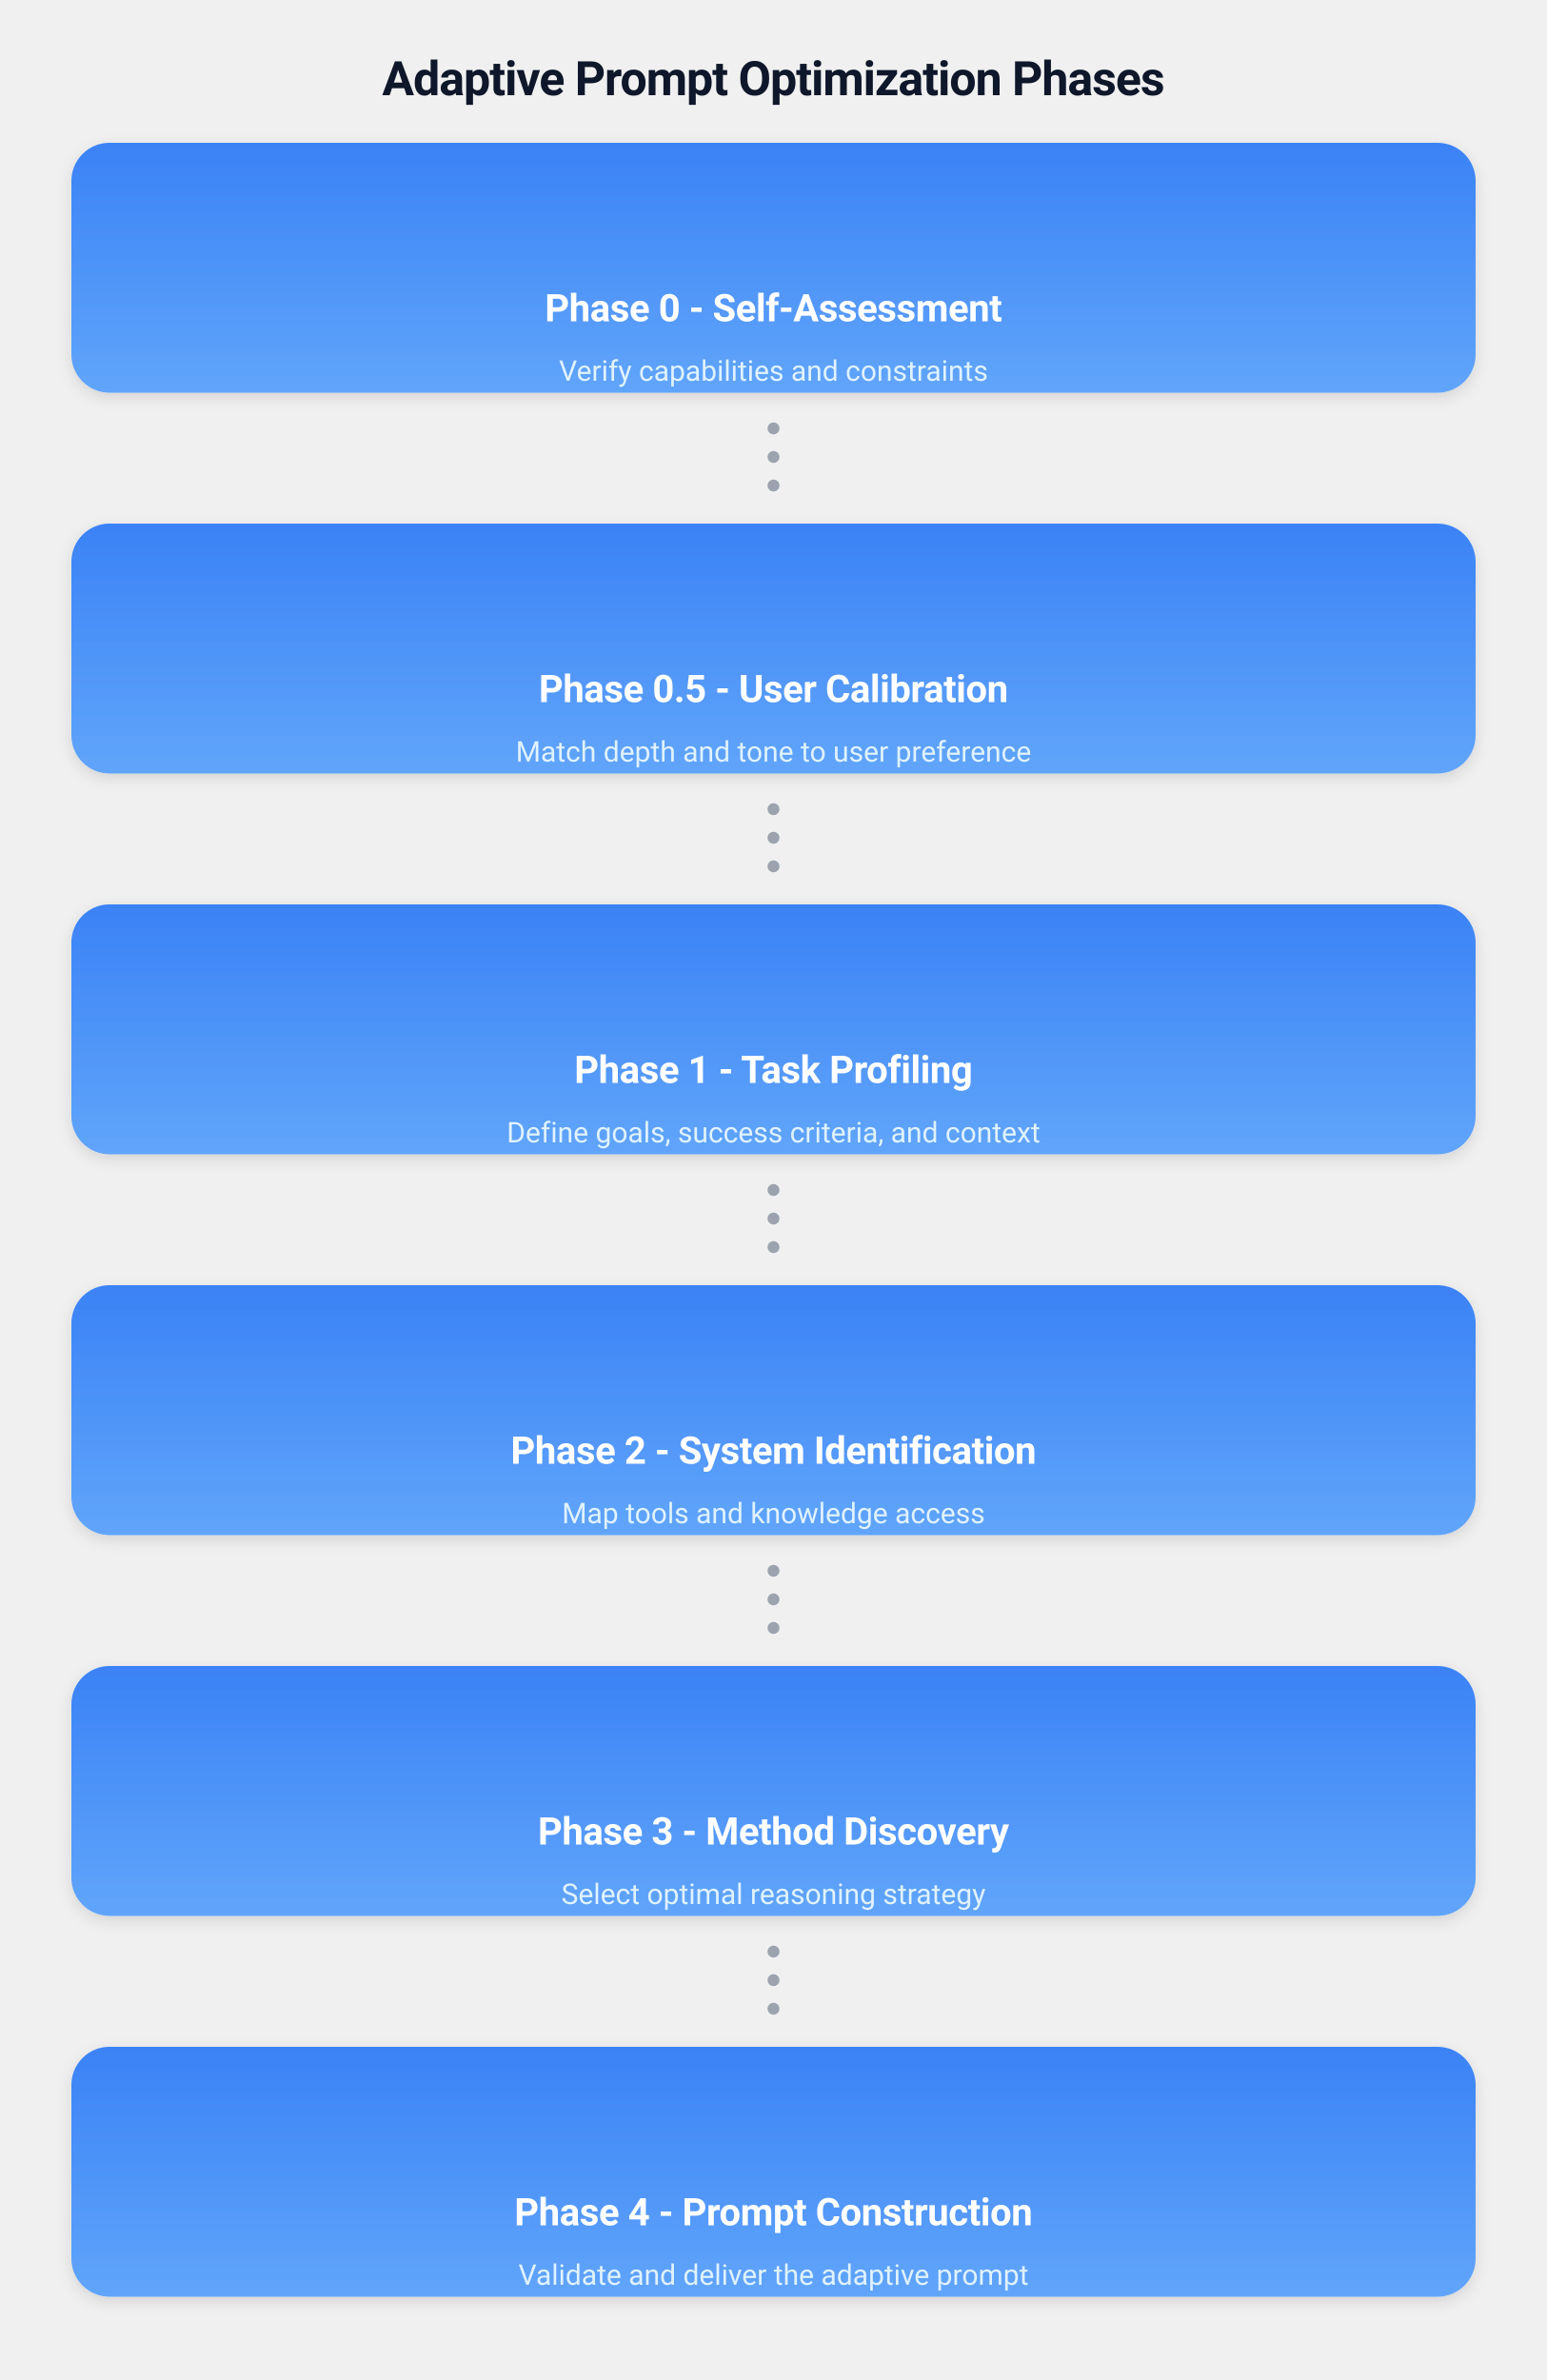
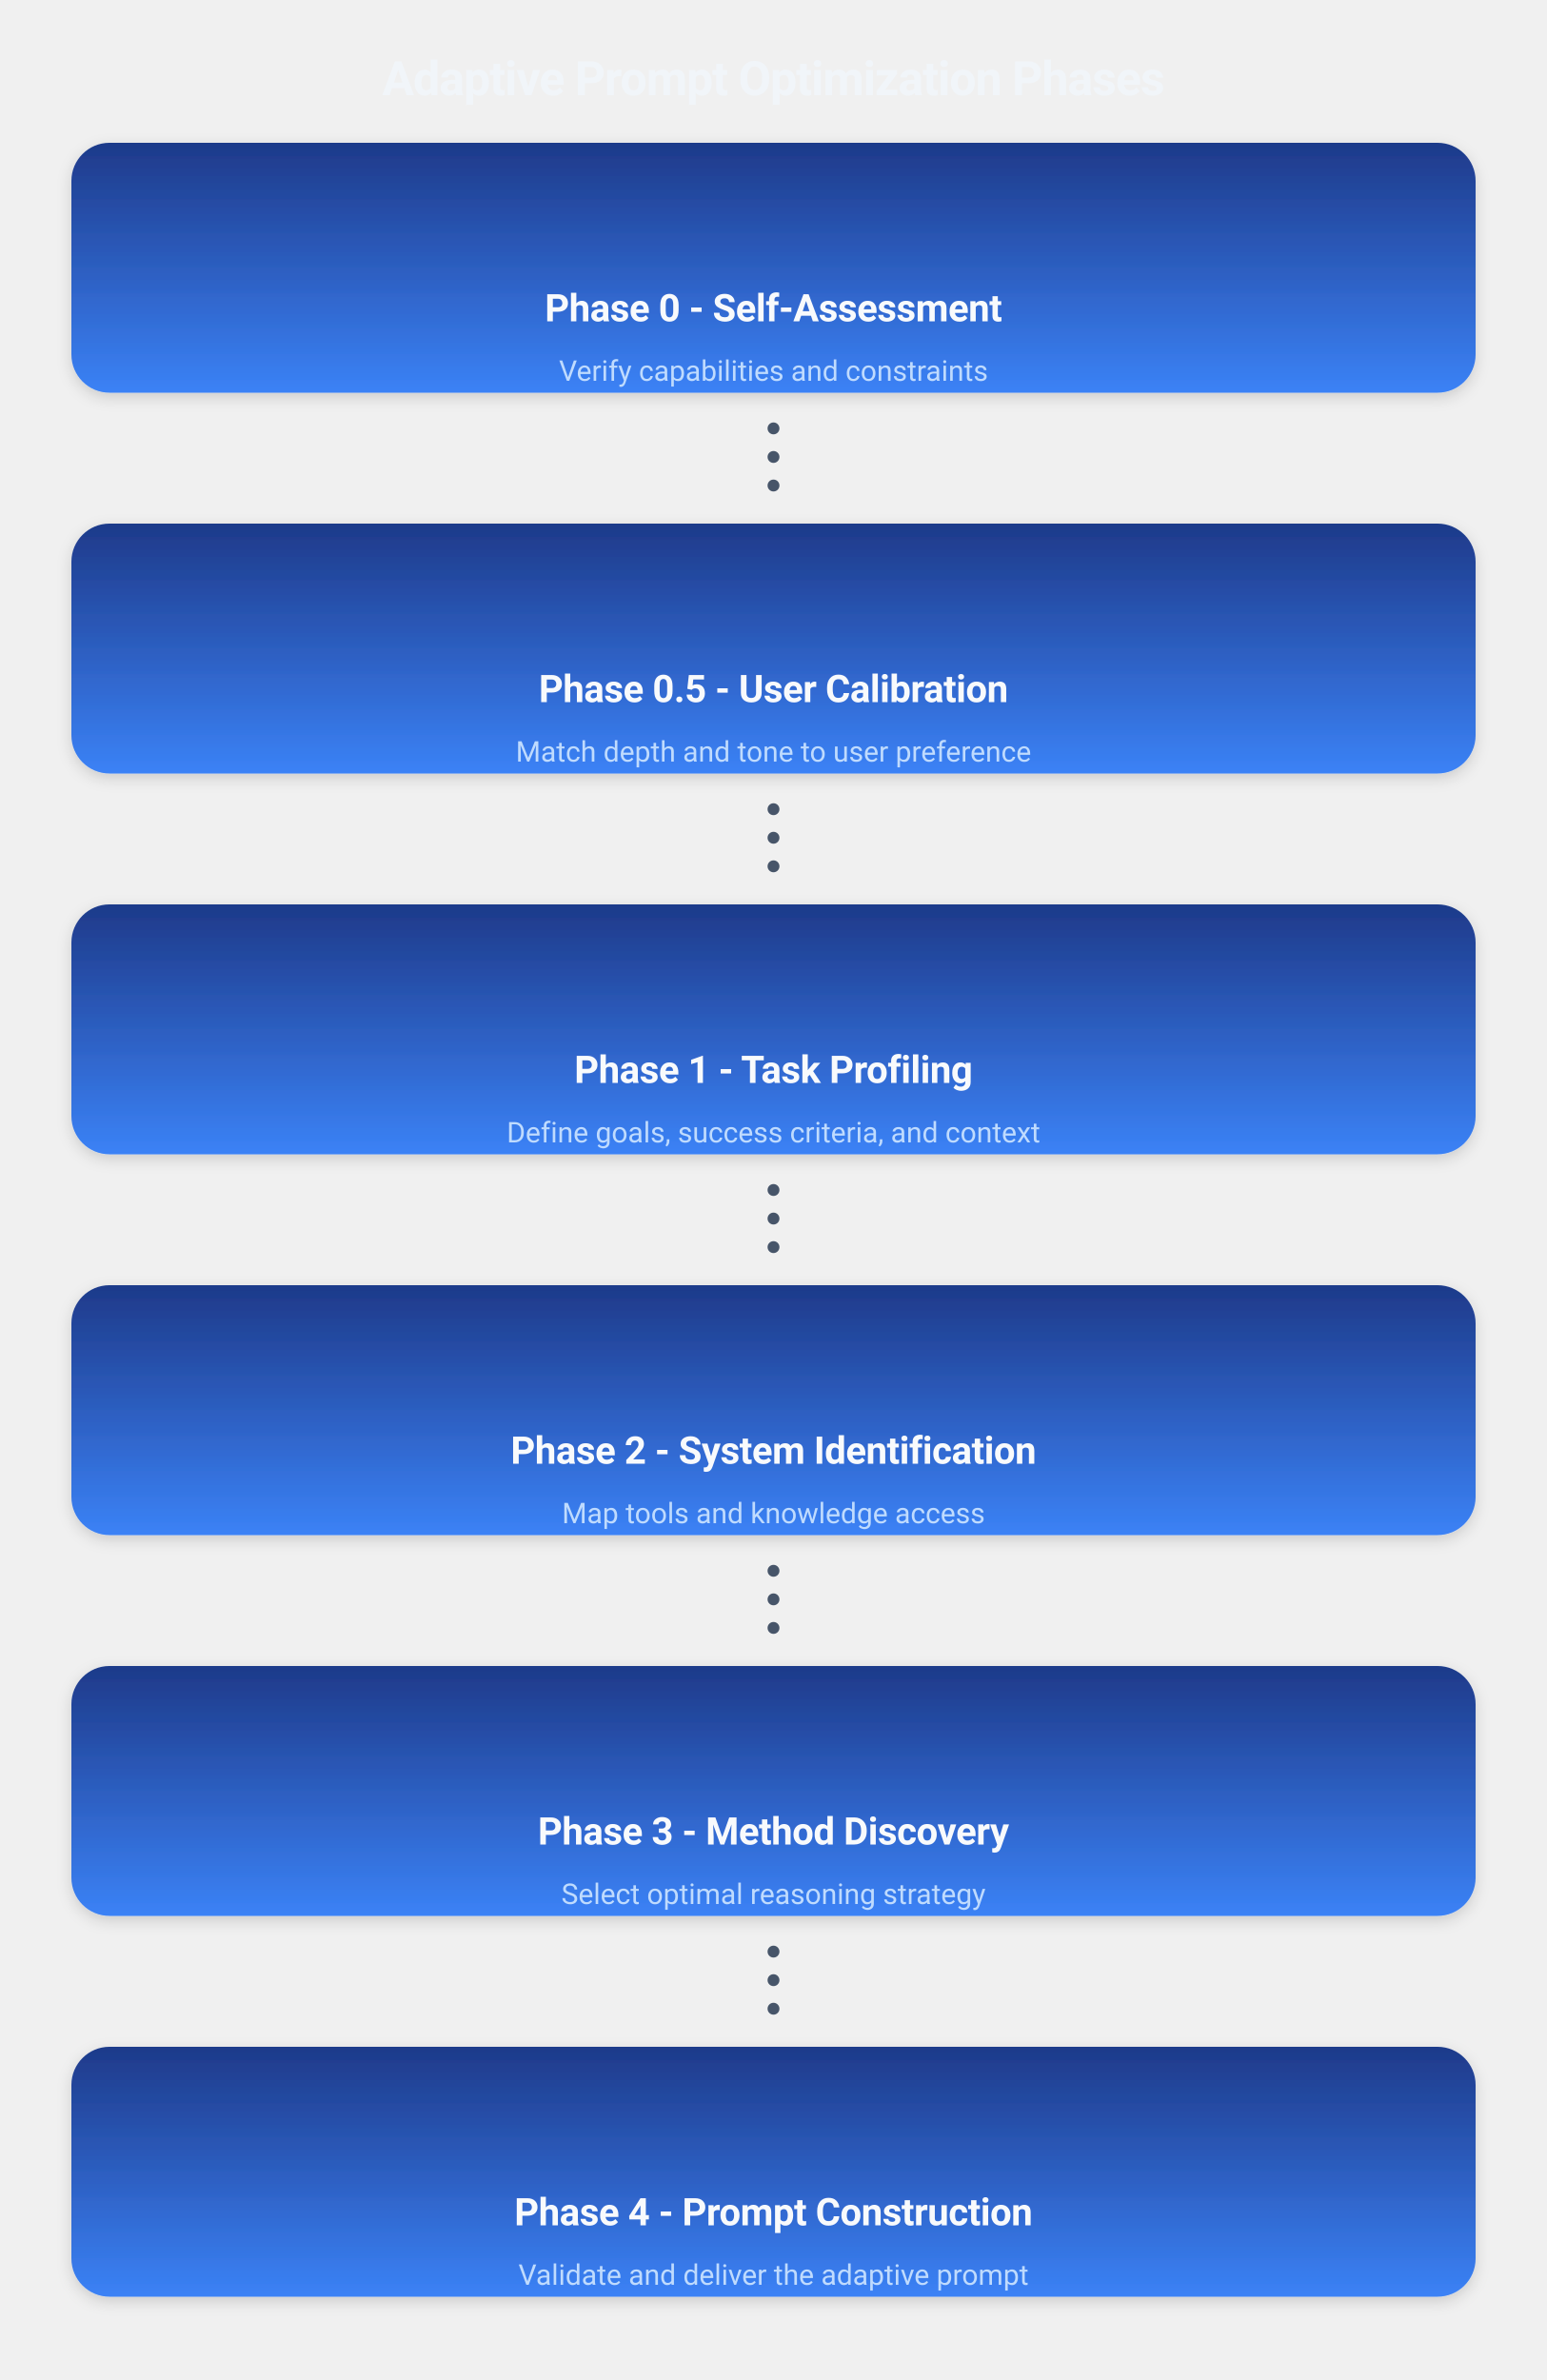
<svg xmlns="http://www.w3.org/2000/svg" width="650" height="1000" viewBox="0 0 650 1000" preserveAspectRatio="xMidYMid meet">
  <defs>
-     <linearGradient id="phaseBlueLight" x1="0%" y1="0%" x2="0%" y2="100%">
-       <stop offset="0%" stop-color="#3B82F6" />
-       <stop offset="100%" stop-color="#60A5FA" />
+     <linearGradient id="phaseBlueDark" x1="0%" y1="0%" x2="0%" y2="100%">
+       <stop offset="0%" stop-color="#1E3A8A" />
+       <stop offset="100%" stop-color="#3B82F6" />
    </linearGradient>
-     <filter id="shadowLight">
-       <feDropShadow dx="0" dy="2" stdDeviation="3" flood-opacity="0.12" flood-color="#000" />
+     <filter id="shadowDark">
+       <feDropShadow dx="0" dy="2" stdDeviation="3" flood-opacity="0.15" flood-color="#000" />
    </filter>
  </defs>
-   <text x="325" y="40" text-anchor="middle" font-family="system-ui, -apple-system, BlinkMacSystemFont, 'Segoe UI', Roboto, sans-serif" font-weight="600" font-size="20" fill="#0F172A" letter-spacing="-0.02em">Adaptive Prompt Optimization Phases</text>
+   <text x="325" y="40" text-anchor="middle" font-family="system-ui, -apple-system, BlinkMacSystemFont, 'Segoe UI', Roboto, sans-serif" font-weight="600" font-size="20" fill="#F1F5F9" letter-spacing="-0.02em">Adaptive Prompt Optimization Phases</text>
  <g transform="translate(30, 60)">
-     <rect width="590" height="105" rx="16" fill="url(#phaseBlueLight)" filter="url(#shadowLight)" />
-     <text x="295" y="75" text-anchor="middle" font-family="system-ui, -apple-system, BlinkMacSystemFont, 'Segoe UI', Roboto, sans-serif" font-weight="600" font-size="16" fill="#FFFFFF" letter-spacing="-0.01em">Phase 0 - Self-Assessment</text>
-     <text x="295" y="100" text-anchor="middle" font-family="system-ui, -apple-system, BlinkMacSystemFont, 'Segoe UI', Roboto, sans-serif" font-weight="400" font-size="12" fill="#E0F2FE">Verify capabilities and constraints</text>
+     <rect width="590" height="105" rx="16" fill="url(#phaseBlueDark)" filter="url(#shadowDark)" />
+     <text x="295" y="75" text-anchor="middle" font-family="system-ui, -apple-system, BlinkMacSystemFont, 'Segoe UI', Roboto, sans-serif" font-weight="600" font-size="16" fill="#F8FAFC" letter-spacing="-0.01em">Phase 0 - Self-Assessment</text>
+     <text x="295" y="100" text-anchor="middle" font-family="system-ui, -apple-system, BlinkMacSystemFont, 'Segoe UI', Roboto, sans-serif" font-weight="400" font-size="12" fill="#BFDBFE">Verify capabilities and constraints</text>
  </g>
-   <circle cx="325" cy="180" r="2.5" fill="#9CA3AF" />
-   <circle cx="325" cy="192" r="2.5" fill="#9CA3AF" />
-   <circle cx="325" cy="204" r="2.5" fill="#9CA3AF" />
+   <circle cx="325" cy="180" r="2.5" fill="#475569" />
+   <circle cx="325" cy="192" r="2.5" fill="#475569" />
+   <circle cx="325" cy="204" r="2.5" fill="#475569" />
  <g transform="translate(30, 220)">
-     <rect width="590" height="105" rx="16" fill="url(#phaseBlueLight)" filter="url(#shadowLight)" />
-     <text x="295" y="75" text-anchor="middle" font-family="system-ui, -apple-system, BlinkMacSystemFont, 'Segoe UI', Roboto, sans-serif" font-weight="600" font-size="16" fill="#FFFFFF" letter-spacing="-0.01em">Phase 0.5 - User Calibration</text>
-     <text x="295" y="100" text-anchor="middle" font-family="system-ui, -apple-system, BlinkMacSystemFont, 'Segoe UI', Roboto, sans-serif" font-weight="400" font-size="12" fill="#E0F2FE">Match depth and tone to user preference</text>
+     <rect width="590" height="105" rx="16" fill="url(#phaseBlueDark)" filter="url(#shadowDark)" />
+     <text x="295" y="75" text-anchor="middle" font-family="system-ui, -apple-system, BlinkMacSystemFont, 'Segoe UI', Roboto, sans-serif" font-weight="600" font-size="16" fill="#F8FAFC" letter-spacing="-0.01em">Phase 0.5 - User Calibration</text>
+     <text x="295" y="100" text-anchor="middle" font-family="system-ui, -apple-system, BlinkMacSystemFont, 'Segoe UI', Roboto, sans-serif" font-weight="400" font-size="12" fill="#BFDBFE">Match depth and tone to user preference</text>
  </g>
-   <circle cx="325" cy="340" r="2.5" fill="#9CA3AF" />
-   <circle cx="325" cy="352" r="2.5" fill="#9CA3AF" />
-   <circle cx="325" cy="364" r="2.5" fill="#9CA3AF" />
+   <circle cx="325" cy="340" r="2.5" fill="#475569" />
+   <circle cx="325" cy="352" r="2.5" fill="#475569" />
+   <circle cx="325" cy="364" r="2.5" fill="#475569" />
  <g transform="translate(30, 380)">
-     <rect width="590" height="105" rx="16" fill="url(#phaseBlueLight)" filter="url(#shadowLight)" />
-     <text x="295" y="75" text-anchor="middle" font-family="system-ui, -apple-system, BlinkMacSystemFont, 'Segoe UI', Roboto, sans-serif" font-weight="600" font-size="16" fill="#FFFFFF" letter-spacing="-0.01em">Phase 1 - Task Profiling</text>
-     <text x="295" y="100" text-anchor="middle" font-family="system-ui, -apple-system, BlinkMacSystemFont, 'Segoe UI', Roboto, sans-serif" font-weight="400" font-size="12" fill="#E0F2FE">Define goals, success criteria, and context</text>
+     <rect width="590" height="105" rx="16" fill="url(#phaseBlueDark)" filter="url(#shadowDark)" />
+     <text x="295" y="75" text-anchor="middle" font-family="system-ui, -apple-system, BlinkMacSystemFont, 'Segoe UI', Roboto, sans-serif" font-weight="600" font-size="16" fill="#F8FAFC" letter-spacing="-0.01em">Phase 1 - Task Profiling</text>
+     <text x="295" y="100" text-anchor="middle" font-family="system-ui, -apple-system, BlinkMacSystemFont, 'Segoe UI', Roboto, sans-serif" font-weight="400" font-size="12" fill="#BFDBFE">Define goals, success criteria, and context</text>
  </g>
-   <circle cx="325" cy="500" r="2.5" fill="#9CA3AF" />
-   <circle cx="325" cy="512" r="2.5" fill="#9CA3AF" />
-   <circle cx="325" cy="524" r="2.5" fill="#9CA3AF" />
+   <circle cx="325" cy="500" r="2.5" fill="#475569" />
+   <circle cx="325" cy="512" r="2.5" fill="#475569" />
+   <circle cx="325" cy="524" r="2.5" fill="#475569" />
  <g transform="translate(30, 540)">
-     <rect width="590" height="105" rx="16" fill="url(#phaseBlueLight)" filter="url(#shadowLight)" />
-     <text x="295" y="75" text-anchor="middle" font-family="system-ui, -apple-system, BlinkMacSystemFont, 'Segoe UI', Roboto, sans-serif" font-weight="600" font-size="16" fill="#FFFFFF" letter-spacing="-0.01em">Phase 2 - System Identification</text>
-     <text x="295" y="100" text-anchor="middle" font-family="system-ui, -apple-system, BlinkMacSystemFont, 'Segoe UI', Roboto, sans-serif" font-weight="400" font-size="12" fill="#E0F2FE">Map tools and knowledge access</text>
+     <rect width="590" height="105" rx="16" fill="url(#phaseBlueDark)" filter="url(#shadowDark)" />
+     <text x="295" y="75" text-anchor="middle" font-family="system-ui, -apple-system, BlinkMacSystemFont, 'Segoe UI', Roboto, sans-serif" font-weight="600" font-size="16" fill="#F8FAFC" letter-spacing="-0.01em">Phase 2 - System Identification</text>
+     <text x="295" y="100" text-anchor="middle" font-family="system-ui, -apple-system, BlinkMacSystemFont, 'Segoe UI', Roboto, sans-serif" font-weight="400" font-size="12" fill="#BFDBFE">Map tools and knowledge access</text>
  </g>
-   <circle cx="325" cy="660" r="2.5" fill="#9CA3AF" />
-   <circle cx="325" cy="672" r="2.5" fill="#9CA3AF" />
-   <circle cx="325" cy="684" r="2.5" fill="#9CA3AF" />
+   <circle cx="325" cy="660" r="2.5" fill="#475569" />
+   <circle cx="325" cy="672" r="2.5" fill="#475569" />
+   <circle cx="325" cy="684" r="2.5" fill="#475569" />
  <g transform="translate(30, 700)">
-     <rect width="590" height="105" rx="16" fill="url(#phaseBlueLight)" filter="url(#shadowLight)" />
-     <text x="295" y="75" text-anchor="middle" font-family="system-ui, -apple-system, BlinkMacSystemFont, 'Segoe UI', Roboto, sans-serif" font-weight="600" font-size="16" fill="#FFFFFF" letter-spacing="-0.01em">Phase 3 - Method Discovery</text>
-     <text x="295" y="100" text-anchor="middle" font-family="system-ui, -apple-system, BlinkMacSystemFont, 'Segoe UI', Roboto, sans-serif" font-weight="400" font-size="12" fill="#E0F2FE">Select optimal reasoning strategy</text>
+     <rect width="590" height="105" rx="16" fill="url(#phaseBlueDark)" filter="url(#shadowDark)" />
+     <text x="295" y="75" text-anchor="middle" font-family="system-ui, -apple-system, BlinkMacSystemFont, 'Segoe UI', Roboto, sans-serif" font-weight="600" font-size="16" fill="#F8FAFC" letter-spacing="-0.01em">Phase 3 - Method Discovery</text>
+     <text x="295" y="100" text-anchor="middle" font-family="system-ui, -apple-system, BlinkMacSystemFont, 'Segoe UI', Roboto, sans-serif" font-weight="400" font-size="12" fill="#BFDBFE">Select optimal reasoning strategy</text>
  </g>
-   <circle cx="325" cy="820" r="2.5" fill="#9CA3AF" />
-   <circle cx="325" cy="832" r="2.5" fill="#9CA3AF" />
-   <circle cx="325" cy="844" r="2.5" fill="#9CA3AF" />
+   <circle cx="325" cy="820" r="2.5" fill="#475569" />
+   <circle cx="325" cy="832" r="2.5" fill="#475569" />
+   <circle cx="325" cy="844" r="2.5" fill="#475569" />
  <g transform="translate(30, 860)">
-     <rect width="590" height="105" rx="16" fill="url(#phaseBlueLight)" filter="url(#shadowLight)" />
-     <text x="295" y="75" text-anchor="middle" font-family="system-ui, -apple-system, BlinkMacSystemFont, 'Segoe UI', Roboto, sans-serif" font-weight="600" font-size="16" fill="#FFFFFF" letter-spacing="-0.01em">Phase 4 - Prompt Construction</text>
-     <text x="295" y="100" text-anchor="middle" font-family="system-ui, -apple-system, BlinkMacSystemFont, 'Segoe UI', Roboto, sans-serif" font-weight="400" font-size="12" fill="#E0F2FE">Validate and deliver the adaptive prompt</text>
+     <rect width="590" height="105" rx="16" fill="url(#phaseBlueDark)" filter="url(#shadowDark)" />
+     <text x="295" y="75" text-anchor="middle" font-family="system-ui, -apple-system, BlinkMacSystemFont, 'Segoe UI', Roboto, sans-serif" font-weight="600" font-size="16" fill="#F8FAFC" letter-spacing="-0.01em">Phase 4 - Prompt Construction</text>
+     <text x="295" y="100" text-anchor="middle" font-family="system-ui, -apple-system, BlinkMacSystemFont, 'Segoe UI', Roboto, sans-serif" font-weight="400" font-size="12" fill="#BFDBFE">Validate and deliver the adaptive prompt</text>
  </g>
</svg>
